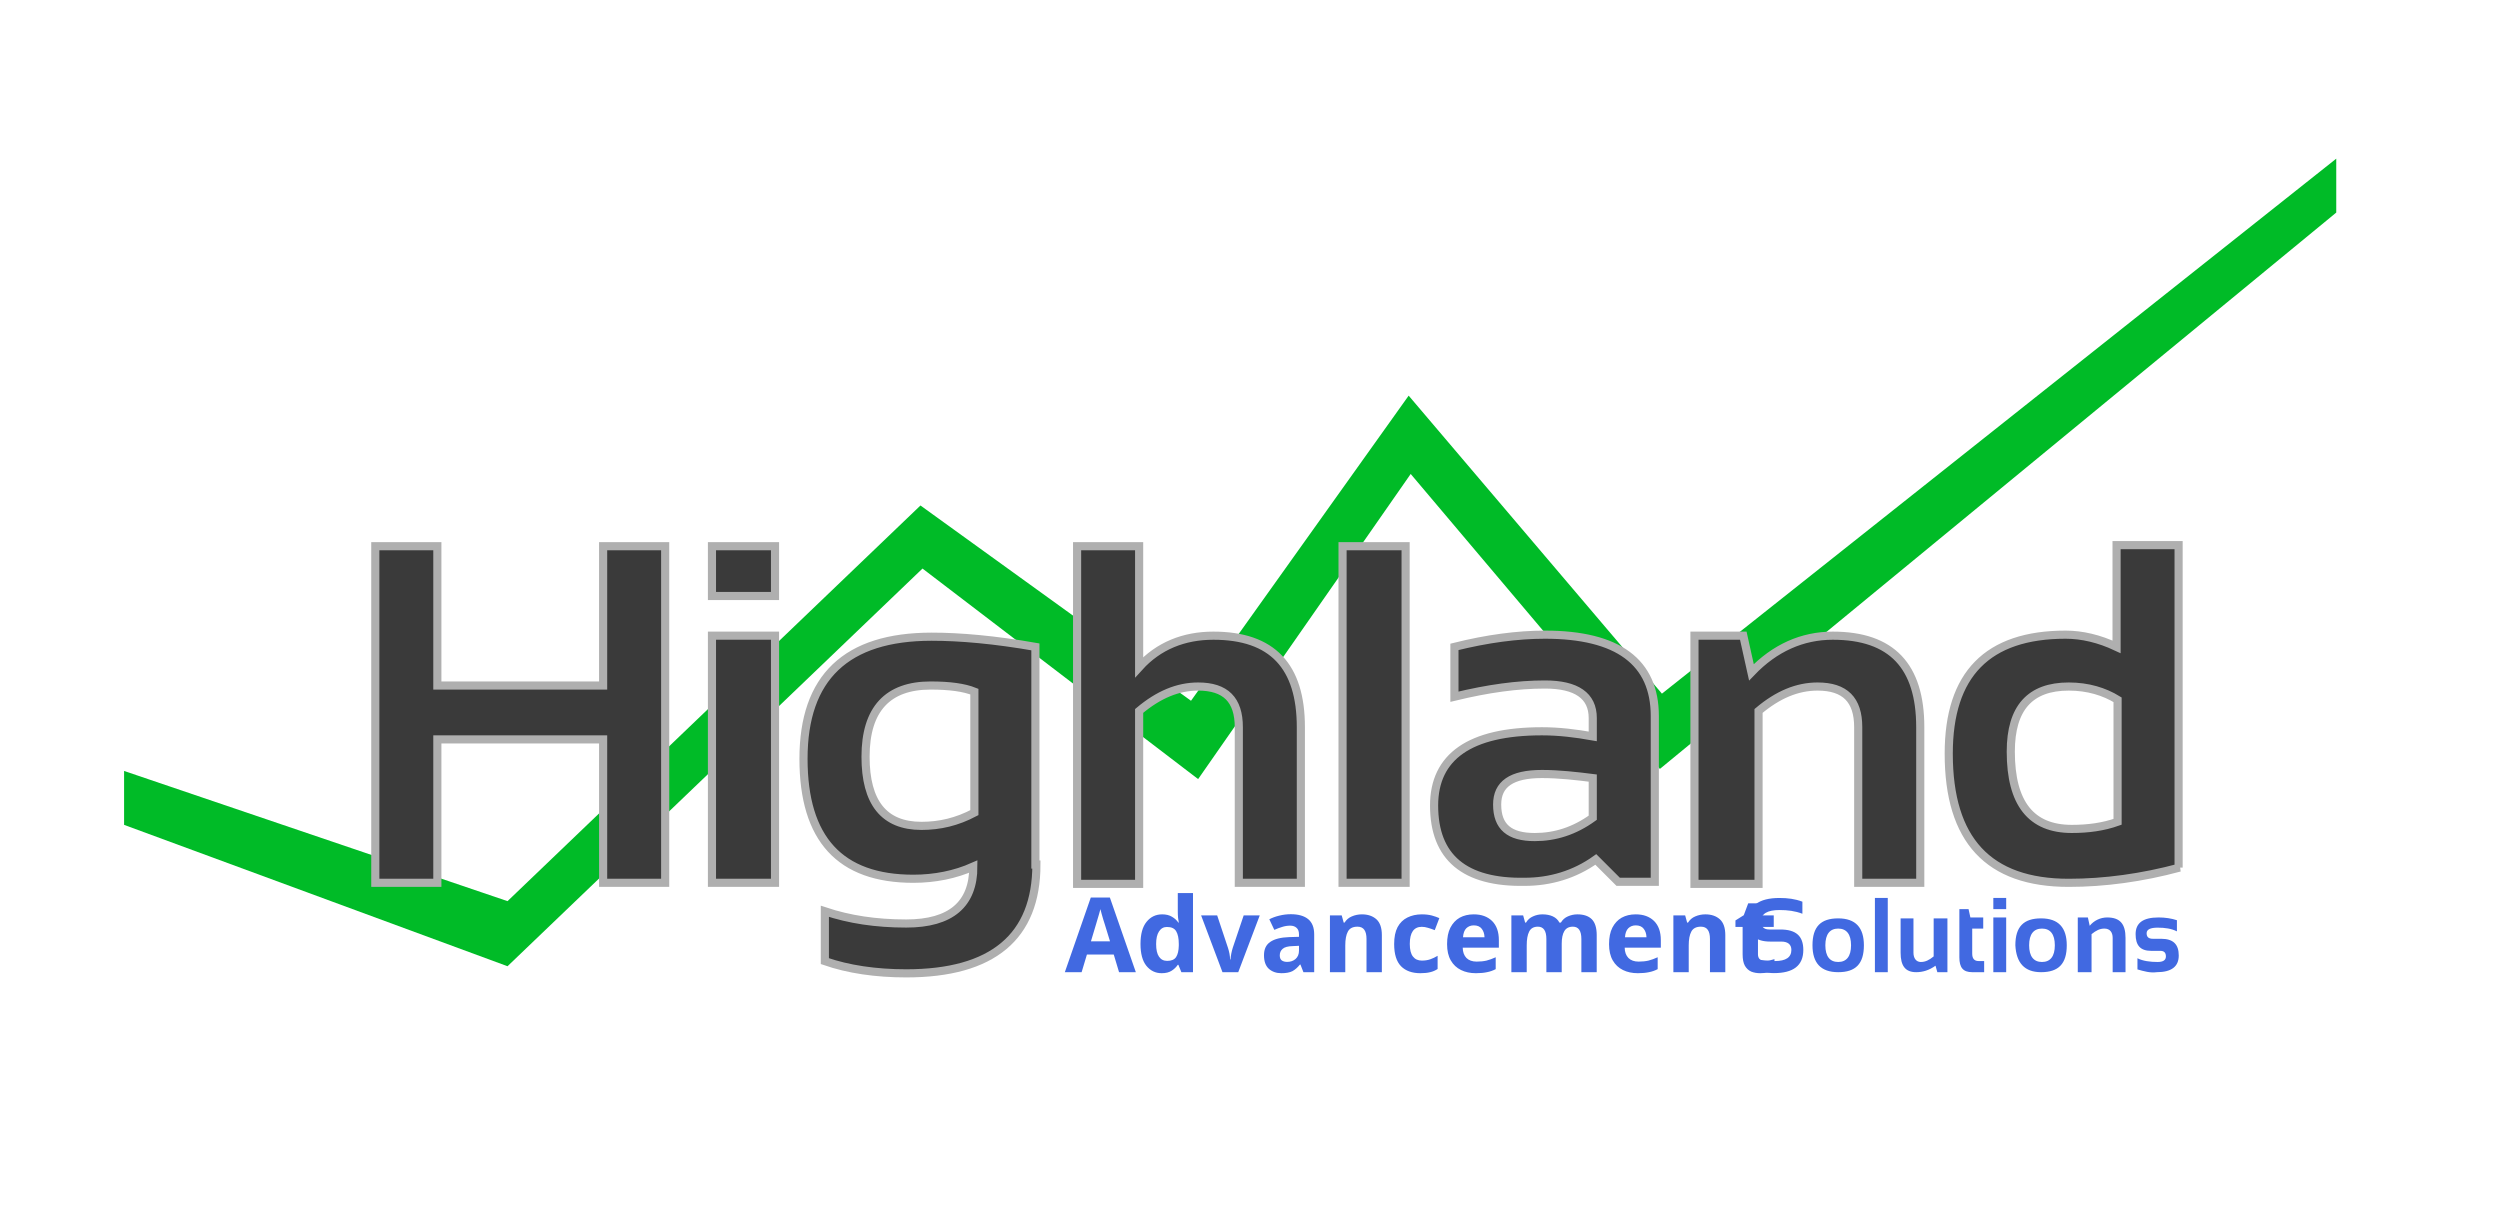
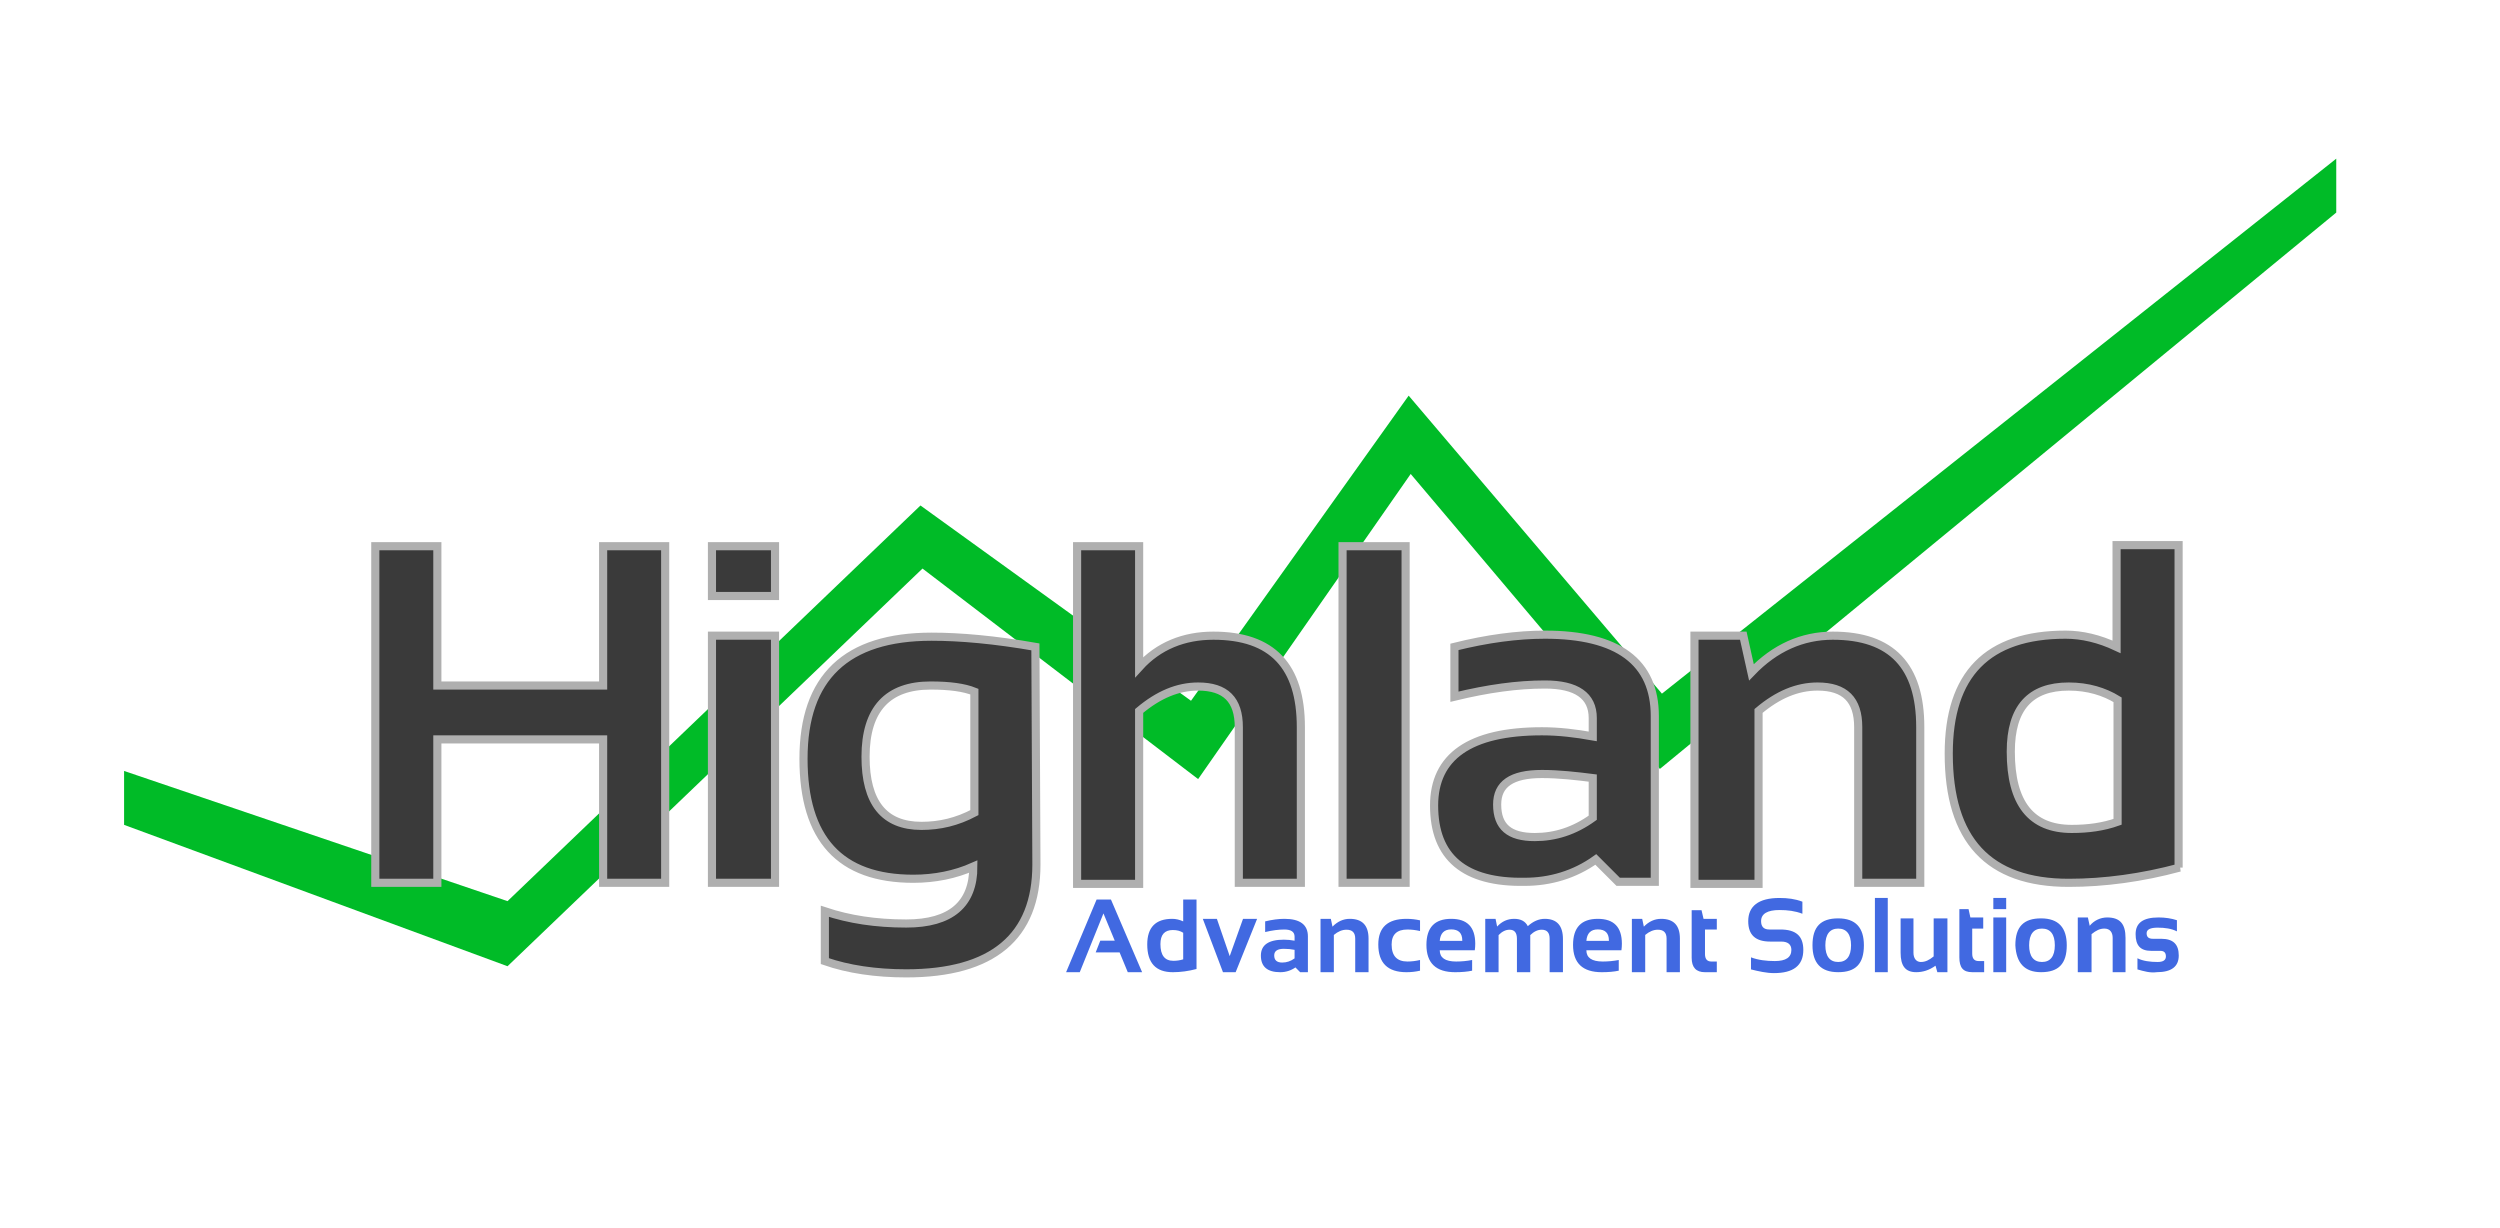
<svg xmlns="http://www.w3.org/2000/svg" viewBox="0 0 245.8 120.7">
  <path fill-rule="evenodd" clip-rule="evenodd" fill="#00BB27" d="M163.4 68.2l-24.9-29.3-21.4 30-26.6-19.2-40.6 38.9-37.7-12.8v5.3L49.9 95l40.8-39.1 27.1 20.7 20.9-30 24.5 29 66.5-54.7v-5.3z" />
-   <path d="M36.9 86.8V53.7H43v13.7h16.3V53.7h6.1v33.1h-6.1V72.7H43v14.1zm39.3-33.1v4.9H70v-4.9zm0 8.8v24.3H70V62.5zM101.9 85c0 7.1-4.3 10.7-12.8 10.7-3 0-5.7-.4-8-1.2v-4.9c2.4.8 5 1.2 8 1.2 4.4 0 6.6-1.9 6.6-5.6-1.8.8-3.8 1.2-5.9 1.2-7.2 0-10.8-3.9-10.8-11.8 0-8 4.2-12 12.6-12 2.8 0 6.2.3 10.2 1V85zm-6.1-17c-1-.4-2.4-.6-4.3-.6-4.2 0-6.4 2.3-6.4 7 0 4.5 1.8 6.8 5.5 6.8 1.8 0 3.5-.4 5.2-1.3zm10.1 18.8V53.7h6.1v11.9c1.9-2.1 4.4-3.1 7.3-3.1 5.8 0 8.6 3 8.6 9v15.3h-6.1V71.5c0-2.7-1.3-4-4-4-2 0-3.9.8-5.8 2.4v17h-6.1zm32.3-33.1v33.1H132V53.7zm2.8 25.5c0-4.8 3.5-7.3 10.6-7.3 1.7 0 3.3.2 5 .5v-1.8c0-2.2-1.6-3.3-4.7-3.3-2.7 0-5.6.4-8.9 1.2v-4.9c3.2-.8 6.2-1.2 8.9-1.2 7.2 0 10.8 2.7 10.8 8v16.3h-3.6l-2.2-2.2c-2.1 1.5-4.5 2.2-7 2.2-5.9.1-8.9-2.4-8.9-7.5zm10.6-3.1c-3 0-4.4 1-4.4 3 0 2.2 1.2 3.2 3.7 3.2 2 0 3.9-.6 5.7-1.9v-3.9c-1.6-.2-3.3-.4-5-.4zm15 10.7V62.5h4.8l.8 3.6c2.3-2.4 5-3.6 8-3.6 5.8 0 8.6 3 8.6 9v15.3h-6.1V71.5c0-2.7-1.3-4-4-4-2 0-3.9.8-5.8 2.4v17h-6.3zm47.7-1.5c-3.7 1-7.4 1.5-10.9 1.5-7.9 0-11.8-4.2-11.8-12.7 0-7.8 3.8-11.7 11.5-11.7 1.6 0 3.3.4 5 1.2v-10h6.1v31.7zm-6.1-16.5c-1.3-.8-2.9-1.3-4.8-1.3-3.8 0-5.7 2.1-5.7 6.4 0 5.1 2 7.6 6 7.6 1.6 0 3.1-.2 4.5-.7z" fill="#3a3a3a" stroke="#afafaf" stroke-width=".8" />
-   <g fill="#4169e1">
-     <path d="M172.157 95.312v-1.186c.722.274 1.534.365 2.347.365 1.083 0 1.624-.365 1.624-1.095 0-.547-.36-.82-.992-.82h-1.084c-1.444 0-2.166-.64-2.166-2.007 0-1.46.993-2.28 3.069-2.28.812 0 1.534.09 2.256.364v1.186c-.722-.274-1.444-.365-2.256-.365-1.173 0-1.805.365-1.805 1.095 0 .547.27.82.812.82h1.083c1.535 0 2.257.64 2.257 2.007 0 1.55-.993 2.28-2.888 2.28-.723 0-1.535-.182-2.257-.364zm6.047-2.372c0-1.824.812-2.645 2.527-2.645s2.527.912 2.527 2.645c0 1.825-.812 2.645-2.527 2.645s-2.527-.912-2.527-2.645zm2.527 1.642c.813 0 1.264-.547 1.264-1.642 0-1.094-.451-1.642-1.264-1.642-.812 0-1.263.548-1.263 1.642 0 1.095.451 1.642 1.263 1.642zm4.874-6.294v7.297h-1.264v-7.297zm5.866 1.916v5.381h-.992l-.18-.638c-.633.456-1.264.638-1.896.638-1.083 0-1.535-.638-1.535-1.915v-3.375h1.264v3.375c0 .547.27.912.722.912.451 0 .812-.182 1.264-.547v-3.74h1.353zm1.083-.821h.993l.18.82h1.264v1.095h-1.083v2.463c0 .456.18.73.632.73h.542v1.094h-1.174c-.902 0-1.263-.456-1.263-1.459v-4.743zm4.694-1.095v1.095h-1.264v-1.095zm0 1.916v5.381h-1.264v-5.381zm.902 2.736c0-1.824.812-2.645 2.527-2.645s2.527.912 2.527 2.645c0 1.825-.812 2.645-2.527 2.645-1.624 0-2.437-.912-2.527-2.645zm2.618 1.642c.812 0 1.263-.547 1.263-1.642 0-1.094-.451-1.642-1.263-1.642-.813 0-1.264.548-1.264 1.642 0 1.095.451 1.642 1.264 1.642zm3.519 1.003v-5.381h.993l.18.82a2.213 2.213 0 0 1 1.716-.82c1.263 0 1.805.638 1.805 2.007v3.374h-1.264v-3.374c0-.548-.27-.913-.812-.913-.451 0-.812.183-1.264.548v3.74zm5.867-.273v-1.095c.541.274 1.263.365 1.985.365.542 0 .813-.182.813-.547 0-.365-.18-.547-.542-.547h-.902c-1.083 0-1.535-.548-1.535-1.642 0-1.095.722-1.642 2.257-1.642.632 0 1.263.091 1.805.273v1.095c-.542-.274-1.173-.365-1.896-.365-.722 0-1.083.183-1.083.547 0 .365.181.548.632.548h.813c1.173 0 1.714.547 1.714 1.642 0 1.094-.722 1.641-2.166 1.641-.632.092-1.263-.09-1.895-.273z" />
-     <text y="97.001" x="93.151" style="line-height:1.25" font-weight="400" font-size="42.07" font-family="sans-serif" letter-spacing="0" word-spacing="0" stroke-width="1.052" transform="matrix(.90254 0 0 .91214 20.621 7.108)">
-       <tspan style="-inkscape-font-specification:'Sansation Bold'" y="97.001" x="93.151" font-weight="700" font-size="11.219" font-family="Sansation">Advancement</tspan>
-     </text>
+   <path d="M36.9 86.8V53.7H43v13.7h16.3V53.7h6.1v33.1h-6.1V72.7H43v14.1zm39.3-33.1v4.9H70v-4.9zm0 8.8v24.3H70V62.5zM101.9 85c0 7.1-4.3 10.7-12.8 10.7-3 0-5.7-.4-8-1.2v-4.9c2.4.8 5 1.2 8 1.2 4.4 0 6.6-1.9 6.6-5.6-1.8.8-3.8 1.2-5.9 1.2-7.2 0-10.8-3.9-10.8-11.8 0-8 4.2-12 12.6-12 2.8 0 6.2.3 10.2 1zm-6.1-17c-1-.4-2.4-.6-4.3-.6-4.2 0-6.4 2.3-6.4 7 0 4.5 1.8 6.8 5.5 6.8 1.8 0 3.5-.4 5.2-1.3zm10.1 18.8V53.7h6.1v11.9c1.9-2.1 4.4-3.1 7.3-3.1 5.8 0 8.6 3 8.6 9v15.3h-6.1V71.5c0-2.7-1.3-4-4-4-2 0-3.9.8-5.8 2.4v17h-6.1zm32.3-33.1v33.1H132V53.7zm2.8 25.5c0-4.8 3.5-7.3 10.6-7.3 1.7 0 3.3.2 5 .5v-1.8c0-2.2-1.6-3.3-4.7-3.3-2.7 0-5.6.4-8.9 1.2v-4.9c3.2-.8 6.2-1.2 8.9-1.2 7.2 0 10.8 2.7 10.8 8v16.3h-3.6l-2.2-2.2c-2.1 1.5-4.5 2.2-7 2.2-5.9.1-8.9-2.4-8.9-7.5zm10.6-3.1c-3 0-4.4 1-4.4 3 0 2.2 1.2 3.2 3.7 3.2 2 0 3.9-.6 5.7-1.9v-3.9c-1.6-.2-3.3-.4-5-.4zm15 10.7V62.5h4.8l.8 3.6c2.3-2.4 5-3.6 8-3.6 5.8 0 8.6 3 8.6 9v15.3h-6.1V71.5c0-2.7-1.3-4-4-4-2 0-3.9.8-5.8 2.4v17h-6.3zm47.7-1.5c-3.7 1-7.4 1.5-10.9 1.5-7.9 0-11.8-4.2-11.8-12.7 0-7.8 3.8-11.7 11.5-11.7 1.6 0 3.3.4 5 1.2v-10h6.1v31.7zm-6.1-16.5c-1.3-.8-2.9-1.3-4.8-1.3-3.8 0-5.7 2.1-5.7 6.4 0 5.1 2 7.6 6 7.6 1.6 0 3.1-.2 4.5-.7z" fill="#3a3a3a" stroke="#afafaf" stroke-width=".8" />
+   <path d="M172.157 95.312v-1.186c.722.274 1.534.365 2.347.365 1.083 0 1.624-.365 1.624-1.095 0-.547-.36-.82-.992-.82h-1.084c-1.444 0-2.166-.64-2.166-2.007 0-1.46.993-2.28 3.069-2.28.812 0 1.534.09 2.256.364v1.186c-.722-.274-1.444-.365-2.256-.365-1.173 0-1.805.365-1.805 1.095 0 .547.27.82.812.82h1.083c1.535 0 2.257.64 2.257 2.007 0 1.55-.993 2.28-2.889 2.28-.722 0-1.534-.182-2.256-.364zm6.047-2.372c0-1.824.812-2.645 2.527-2.645s2.527.912 2.527 2.645c0 1.825-.812 2.645-2.527 2.645s-2.527-.912-2.527-2.645zm2.527 1.642c.813 0 1.264-.547 1.264-1.642 0-1.094-.451-1.642-1.264-1.642-.812 0-1.263.548-1.263 1.642 0 1.095.451 1.642 1.263 1.642zm4.874-6.294v7.297h-1.264v-7.297zm5.866 1.916v5.381h-.992l-.18-.638c-.633.456-1.264.638-1.896.638-1.083 0-1.535-.638-1.535-1.915v-3.375h1.264v3.375c0 .547.27.912.722.912.451 0 .812-.182 1.264-.547v-3.74h1.353zm1.083-.821h.993l.18.82h1.264v1.095h-1.083v2.463c0 .456.18.73.632.73h.542v1.094h-1.174c-.902 0-1.263-.456-1.263-1.459v-4.743zm4.694-1.095v1.095h-1.264v-1.095zm0 1.916v5.381h-1.264v-5.381zm.902 2.736c0-1.824.812-2.645 2.527-2.645s2.527.912 2.527 2.645c0 1.825-.812 2.645-2.527 2.645-1.624 0-2.437-.912-2.527-2.645zm2.618 1.642c.812 0 1.263-.547 1.263-1.642 0-1.094-.451-1.642-1.263-1.642-.813 0-1.264.548-1.264 1.642 0 1.095.451 1.642 1.264 1.642zm3.519 1.003v-5.381h.993l.18.82a2.214 2.214 0 0 1 1.716-.82c1.263 0 1.805.638 1.805 2.007v3.374h-1.264v-3.374c0-.548-.27-.913-.812-.913-.451 0-.812.183-1.264.548v3.74zm5.867-.273v-1.095c.541.274 1.263.365 1.986.365.541 0 .812-.182.812-.547 0-.365-.18-.547-.542-.547h-.902c-1.083 0-1.535-.548-1.535-1.642 0-1.095.722-1.642 2.257-1.642.632 0 1.263.091 1.805.273v1.095c-.542-.274-1.173-.365-1.896-.365-.722 0-1.083.183-1.083.547 0 .365.181.548.632.548h.813c1.173 0 1.714.547 1.714 1.642 0 1.094-.722 1.641-2.166 1.641-.632.092-1.263-.09-1.895-.273z" fill="#4169e1" />
+   <g style="line-height:1.25">
+     <path d="M106.162 95.587h-1.344l3-7.145h1.41l3.065 7.145h-1.41l-.805-1.95h-2.349l.45-1.148h1.424l-1.112-2.683zm10.17-3.877q-.406-.27-1.019-.27-1.22 0-1.22 1.383 0 1.644 1.27 1.644.514 0 .969-.145zm1.31 3.562q-1.191.315-2.329.315-2.516 0-2.516-2.729 0-2.518 2.462-2.518.524 0 1.073.25v-2.148h1.31zm.618-4.932h1.384l1.261 3.668 1.31-3.668h1.384l-2.11 5.247h-1.246zm5.71 3.613q0-1.564 2.255-1.564.529 0 1.058.1v-.395q0-.705-1.004-.705-.85 0-1.889.25V90.59q1.039-.25 1.89-.25 2.313 0 2.313 1.729v3.518h-.762l-.464-.47q-.678.47-1.493.47-1.904 0-1.904-1.634zm3.313-.565q-.495-.1-1.058-.1-.945 0-.945.65 0 .7.791.7.653 0 1.212-.41zm2.551 2.199V90.34h1.013l.163.77q.747-.77 1.701-.77 1.844 0 1.844 1.939v3.308h-1.31v-3.308q0-.87-.855-.87-.638 0-1.246.515v3.663zm9.784-.15q-.643.15-1.335.15-2.769 0-2.769-2.724 0-2.523 2.769-2.523.692 0 1.335.15v1.05q-.643-.15-1.236-.15-1.558 0-1.558 1.473 0 1.674 1.558 1.674.593 0 1.236-.15zm3.065-5.097q2.363 0 2.363 2.439 0 .324-.044.65h-3.446q0 1.108 1.611 1.108.787 0 1.573-.15v1.05q-.688.15-1.671.15-2.823 0-2.823-2.684 0-2.563 2.437-2.563zm-1.127 2.169h2.215v-.04q0-1.09-1.088-1.09-1.038 0-1.127 1.13zm4.474 3.078V90.34h1.013l.154.76q.697-.76 1.676-.76t1.34.72q.796-.72 1.666-.72 1.79 0 1.79 1.994v3.253h-1.31v-3.303q0-.875-.782-.875-.583 0-1.122.53v3.648h-1.31v-3.288q0-.89-.722-.89-.574 0-1.083.53v3.648zm11.07-5.247q2.363 0 2.363 2.439 0 .324-.045.65h-3.446q0 1.108 1.612 1.108.786 0 1.572-.15v1.05q-.687.15-1.67.15-2.824 0-2.824-2.684 0-2.563 2.437-2.563zm-1.128 2.169h2.215v-.04q0-1.09-1.088-1.09-1.038 0-1.127 1.13zm4.474 3.078V90.34h1.014l.163.77q.747-.77 1.7-.77 1.845 0 1.845 1.939v3.308h-1.31v-3.308q0-.87-.856-.87-.637 0-1.245.515v3.663zm5.879-6.097h.969l.198.85h1.305v1.05h-1.162v2.413q0 .734.628.734h.534v1.05h-1.167q-1.305 0-1.305-1.414z" style="-inkscape-font-specification:'Sansation Bold'" font-weight="700" font-size="10.179" font-family="Sansation" letter-spacing="0" word-spacing="0" fill="#4169e1" />
  </g>
</svg>
